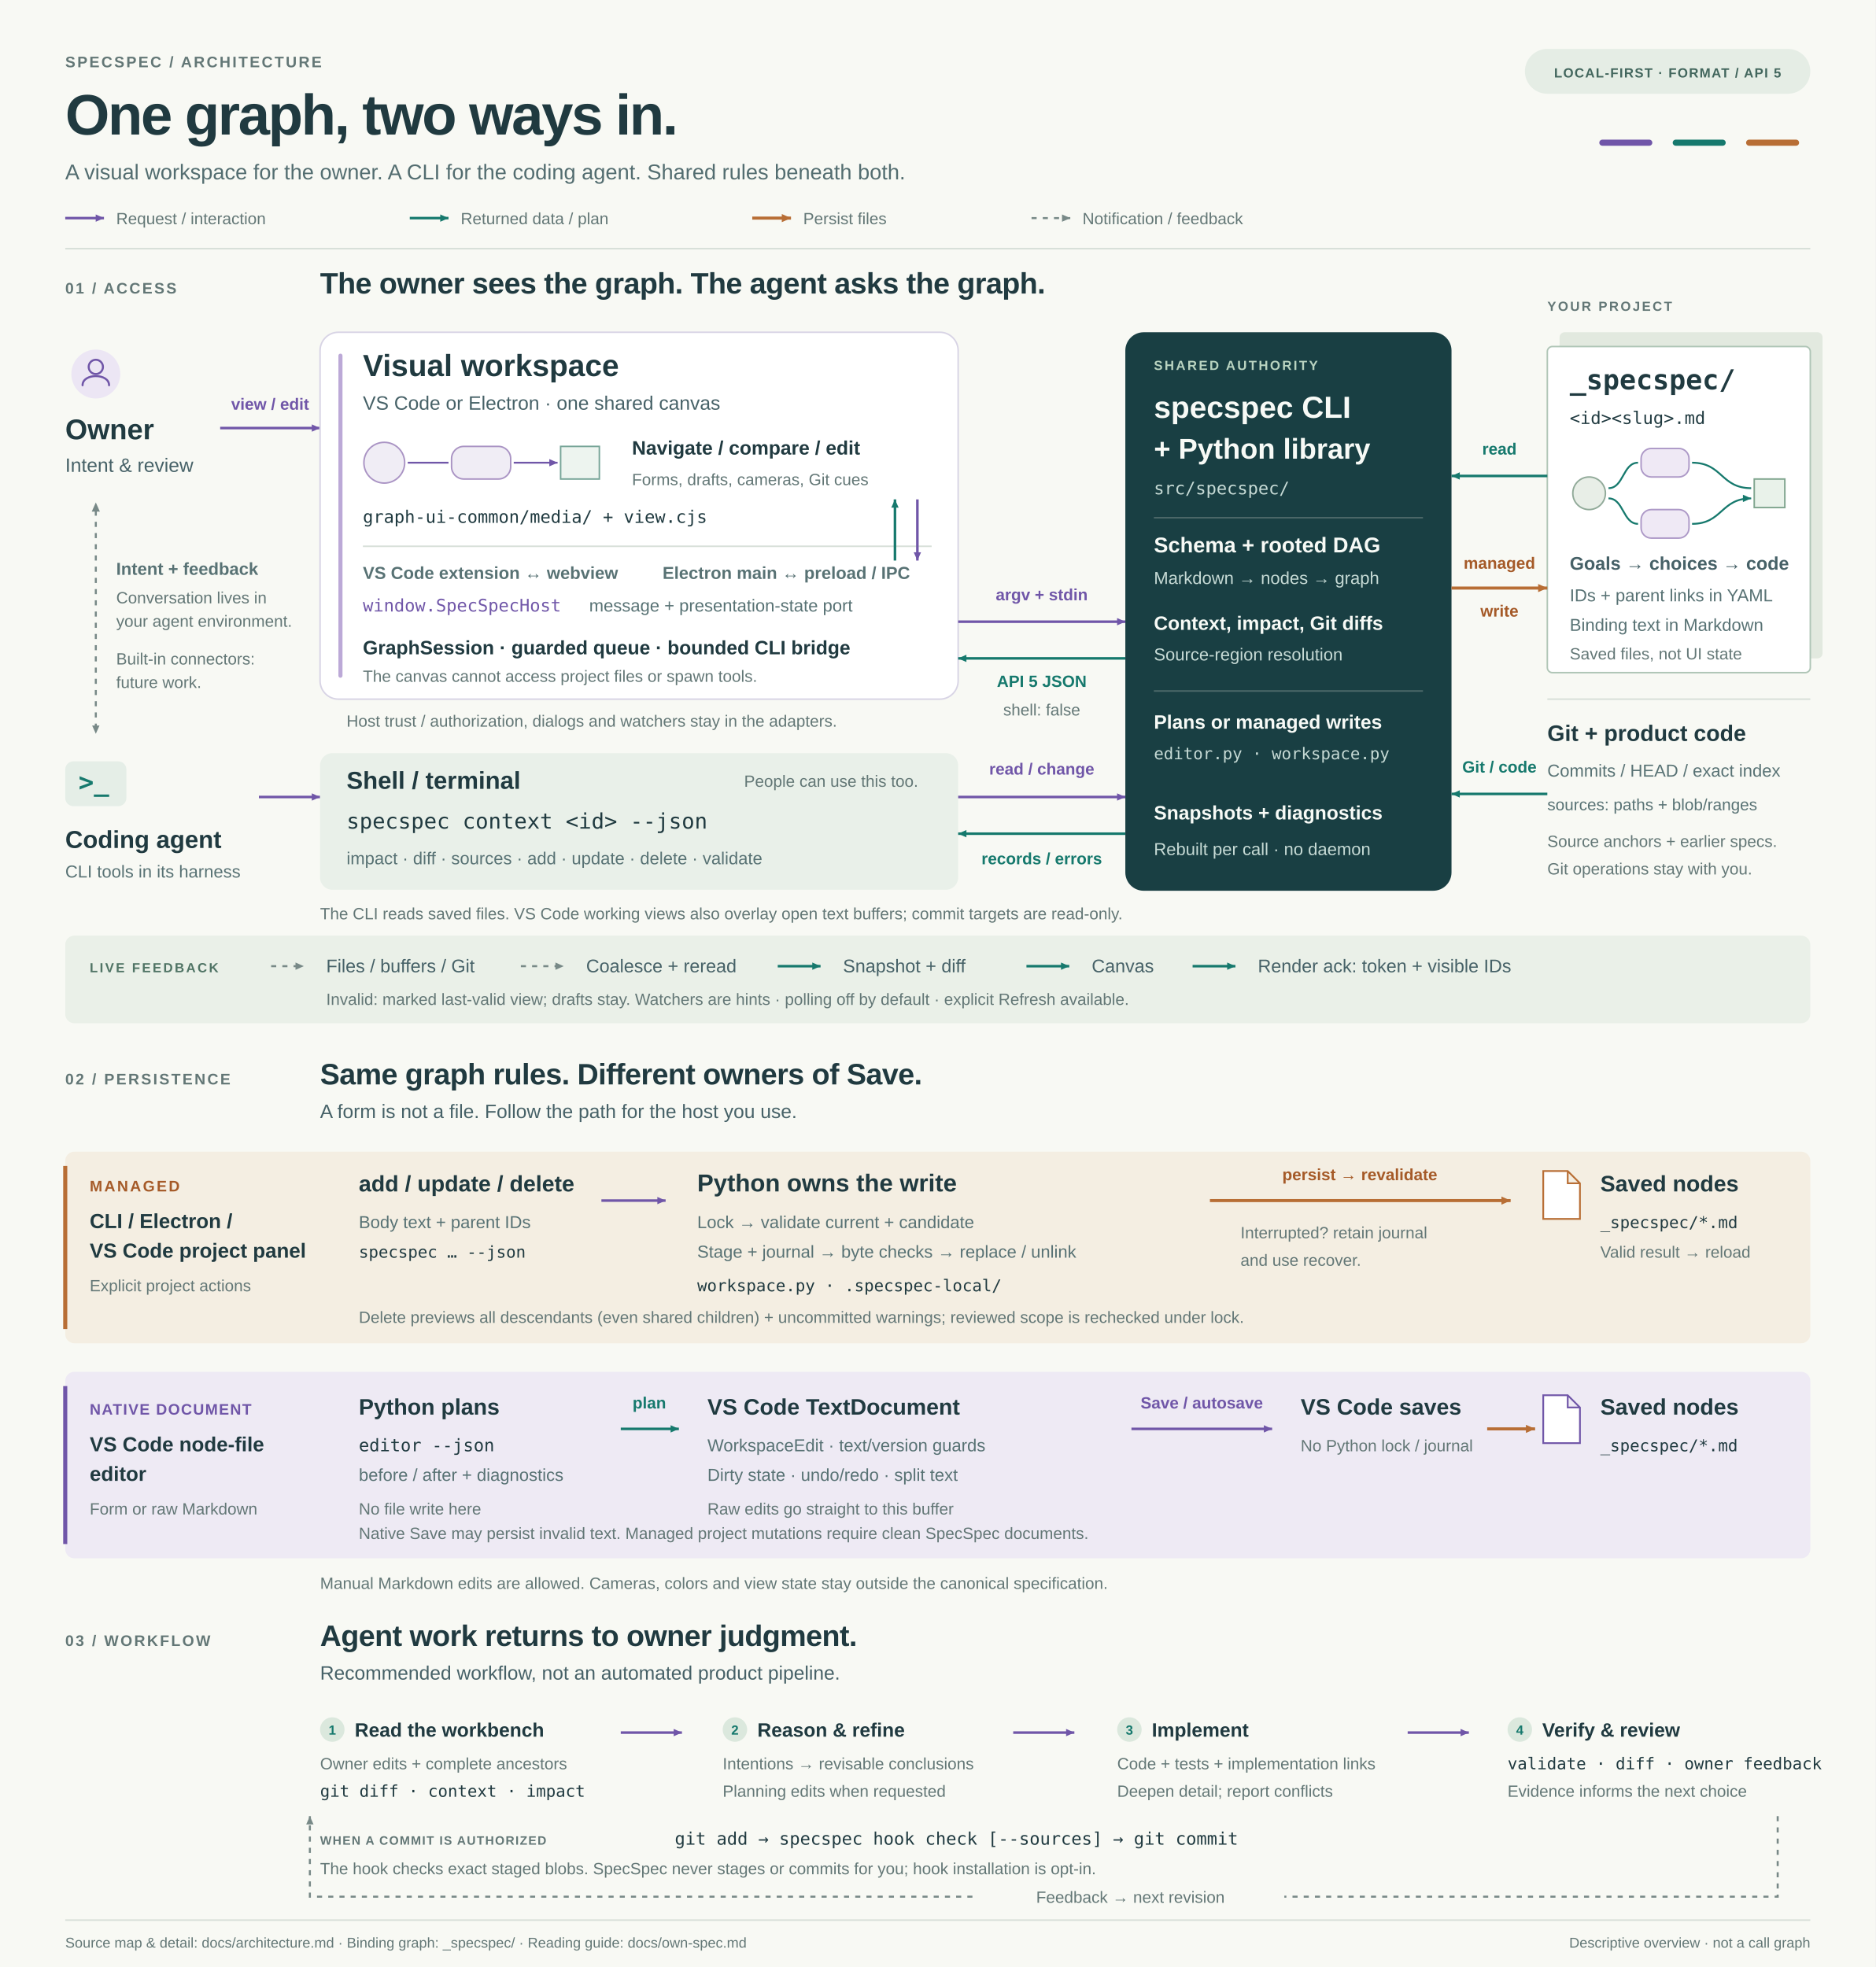
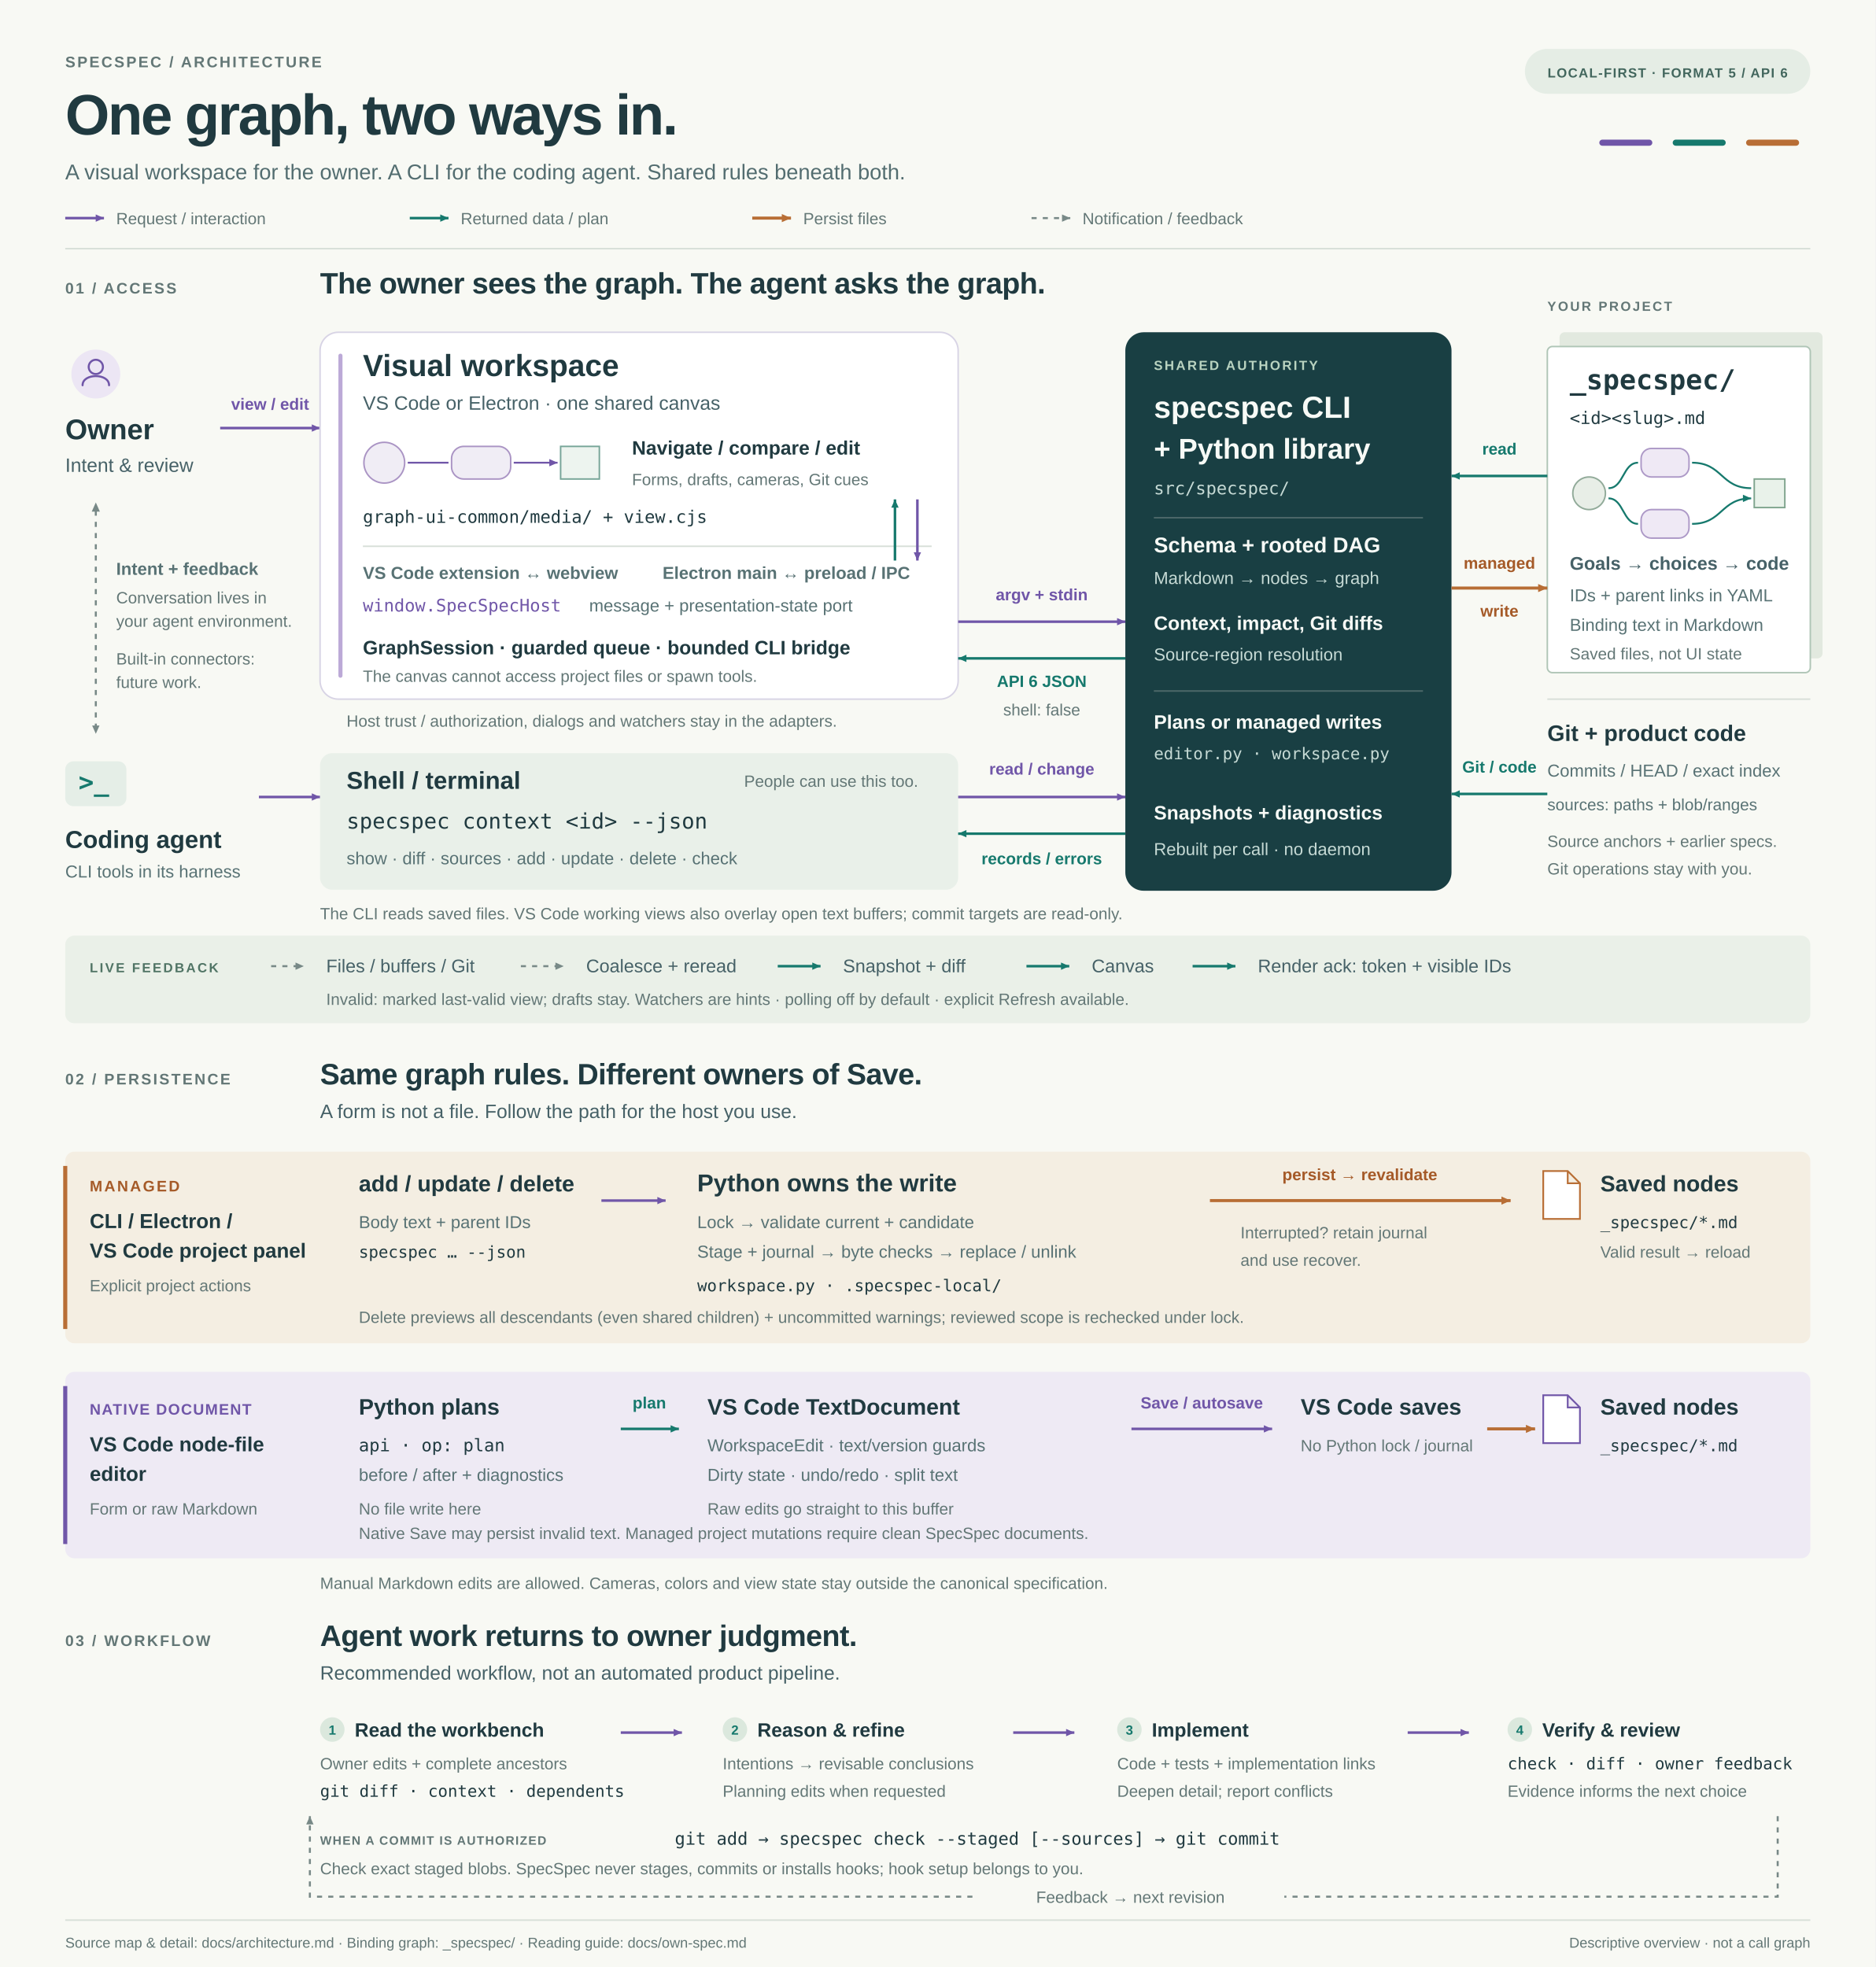
<svg xmlns="http://www.w3.org/2000/svg" width="1840" height="1930" viewBox="0 0 1840 1930" role="img" aria-labelledby="architecture-title architecture-description">
  <defs>
    <style>
      text { font-family: "Segoe UI", Arial, sans-serif; fill: #203a40; }
      .eyebrow { font-size: 15px; font-weight: 700; letter-spacing: 1.8px; fill: #637776; }
      .title { font-size: 56px; font-weight: 700; letter-spacing: -1.8px; }
      .subtitle { font-size: 21px; fill: #536d70; }
      .section { font-size: 29px; font-weight: 650; letter-spacing: -.4px; }
      .heading { font-size: 24px; font-weight: 650; }
      .body { font-size: 19px; fill: #466167; }
      .small { font-size: 17px; fill: #587274; }
      .caption { font-size: 16px; fill: #637776; }
      .code { font-family: Consolas, "DejaVu Sans Mono", monospace; font-size: 17px; }
      .label { font-size: 16px; font-weight: 600; }
      .purple { fill: #7056a8; }
      .teal { fill: #16796d; }
      .gold { fill: #a55a28; }
      .white { fill: #f7faf6; }
      .light { fill: #c6dad5; }
      .request { fill: none; stroke: #7056a8; stroke-width: 2.5; marker-end: url(#request-arrow); }
      .response { fill: none; stroke: #16796d; stroke-width: 2.5; marker-end: url(#response-arrow); }
      .write { fill: none; stroke: #b86e35; stroke-width: 3; marker-end: url(#write-arrow); }
      .hint { fill: none; stroke: #788987; stroke-width: 2; stroke-dasharray: 5 6; marker-end: url(#hint-arrow); }
      .hairline { fill: none; stroke: #d7dfd8; stroke-width: 1.5; }
    </style>
    <marker id="request-arrow" viewBox="0 0 10 10" refX="9" refY="5" markerWidth="9" markerHeight="9" markerUnits="userSpaceOnUse" orient="auto">
      <path d="M0 1L9 5L0 9Z" fill="#7056a8" />
    </marker>
    <marker id="response-arrow" viewBox="0 0 10 10" refX="9" refY="5" markerWidth="9" markerHeight="9" markerUnits="userSpaceOnUse" orient="auto">
      <path d="M0 1L9 5L0 9Z" fill="#16796d" />
    </marker>
    <marker id="write-arrow" viewBox="0 0 10 10" refX="9" refY="5" markerWidth="10" markerHeight="10" markerUnits="userSpaceOnUse" orient="auto">
      <path d="M0 1L9 5L0 9Z" fill="#b86e35" />
    </marker>
    <marker id="hint-arrow" viewBox="0 0 10 10" refX="9" refY="5" markerWidth="9" markerHeight="9" markerUnits="userSpaceOnUse" orient="auto">
      <path d="M0 1L9 5L0 9Z" fill="#788987" />
    </marker>
  </defs>
  <rect width="1840" height="1930" fill="#f8f9f4" />
  <g id="introduction" aria-label="Overview and visual key">
    <text x="64" y="66" class="eyebrow">SPECSPEC / ARCHITECTURE</text>
    <text x="64" y="132" class="title">One graph, two ways in.</text>
    <text x="64" y="176" class="subtitle">A visual workspace for the owner. A CLI for the coding agent. Shared rules beneath both.</text>
    <rect x="1496" y="48" width="280" height="44" rx="22" fill="#e5ede5" />
-     <text x="1636" y="76" text-anchor="middle" class="eyebrow" style="font-size:13px;letter-spacing:1px;fill:#42665d">LOCAL-FIRST · FORMAT / API 5</text>
+     <text x="1636" y="76" text-anchor="middle" class="eyebrow" style="font-size:13px;letter-spacing:1px;fill:#42665d">LOCAL-FIRST · FORMAT 5 / API 6</text>
    <path d="M1572 140H1618" stroke="#7056a8" stroke-width="6" stroke-linecap="round" />
    <path d="M1644 140H1690" stroke="#16796d" stroke-width="6" stroke-linecap="round" />
    <path d="M1716 140H1762" stroke="#b86e35" stroke-width="6" stroke-linecap="round" />
    <path d="M64 214H102" class="request" />
    <text x="114" y="220" class="caption">Request / interaction</text>
    <path d="M402 214H440" class="response" />
    <text x="452" y="220" class="caption">Returned data / plan</text>
    <path d="M738 214H776" class="write" />
    <text x="788" y="220" class="caption">Persist files</text>
    <path d="M1012 214H1050" class="hint" />
    <text x="1062" y="220" class="caption">Notification / feedback</text>
    <path d="M64 244H1776" class="hairline" />
  </g>
  <g id="access-map" aria-label="Two entrances converge on one domain authority and canonical project files">
    <text x="64" y="288" class="eyebrow">01 / ACCESS</text>
    <text x="314" y="288" class="section">The owner sees the graph. The agent asks the graph.</text>
    <g id="owner-entry" aria-label="Owner: browse, edit and review through the visual workspace">
      <circle cx="94" cy="367" r="24" fill="#ece6f4" />
      <circle cx="94" cy="360" r="7" fill="none" stroke="#7056a8" stroke-width="2" />
      <path d="M81 378C81 366 107 366 107 378" fill="none" stroke="#7056a8" stroke-width="2" stroke-linecap="round" />
      <text x="64" y="431" class="heading" style="font-size:28px">Owner</text>
      <text x="64" y="463" class="body">Intent &amp; review</text>
      <path d="M216 420H314" class="request" />
      <text x="265" y="402" text-anchor="middle" class="label purple">view / edit</text>
    </g>
    <g id="conversation" aria-label="Owner-agent conversation is external to SpecSpec">
      <path d="M94 501V720" class="hint" />
      <path d="M90 502L94 493L98 502Z" fill="#788987" />
      <text x="114" y="564" class="small" style="font-weight:600">Intent + feedback</text>
      <text x="114" y="592" class="caption">Conversation lives in</text>
      <text x="114" y="615" class="caption">your agent environment.</text>
      <text x="114" y="652" class="caption">Built-in connectors:</text>
      <text x="114" y="675" class="caption">future work.</text>
    </g>
    <g id="visual-workspace" aria-label="One unprivileged canvas and narrow VS Code or Electron adapters">
      <rect x="314" y="326" width="626" height="360" rx="18" fill="#fff" stroke="#d8d4e5" stroke-width="1.5" />
      <path d="M334 349V663" stroke="#bca9d7" stroke-width="4" stroke-linecap="round" />
      <text x="356" y="369" class="heading" style="font-size:30px">Visual workspace</text>
      <text x="356" y="402" class="body">VS Code or Electron · one shared canvas</text>
      <g id="canvas-miniature" aria-label="Illustrative graph canvas">
        <circle cx="377" cy="454" r="20" fill="#f0edf5" stroke="#aa94c4" stroke-width="1.5" />
        <rect x="443" y="438" width="58" height="32" rx="12" fill="#f0edf5" stroke="#aa94c4" stroke-width="1.5" />
        <rect x="550" y="438" width="38" height="32" fill="#edf4ef" stroke="#77a598" stroke-width="1.5" />
        <path d="M400 454H440M504 454H547" class="request" style="stroke-width:1.8" />
      </g>
      <text x="620" y="446" class="body" style="font-weight:650;fill:#203a40">Navigate / compare / edit</text>
      <text x="620" y="476" class="caption">Forms, drafts, cameras, Git cues</text>
      <text x="356" y="513" class="code">graph-ui-common/media/ + view.cjs</text>
      <path d="M356 536H914" class="hairline" />
      <path d="M900 490V550" class="request" />
      <path d="M878 550V490" class="response" />
      <text x="356" y="568" class="small" style="font-weight:600">VS Code extension ↔ webview</text>
      <text x="650" y="568" class="small" style="font-weight:600">Electron main ↔ preload / IPC</text>
      <text x="356" y="600" class="code purple">window.SpecSpecHost</text>
      <text x="578" y="600" class="small">message + presentation-state port</text>
      <text x="356" y="642" class="body" style="font-weight:650;fill:#203a40">GraphSession · guarded queue · bounded CLI bridge</text>
      <text x="356" y="669" class="caption">The canvas cannot access project files or spawn tools.</text>
      <text x="340" y="713" class="caption">Host trust / authorization, dialogs and watchers stay in the adapters.</text>
    </g>
    <g id="agent-entry" aria-label="Coding agent: call the CLI from its own shell, also available to people">
      <rect x="64" y="747" width="60" height="44" rx="8" fill="#e5eee7" />
      <text x="77" y="776" class="code teal" style="font-size:25px;font-weight:700">&gt;_</text>
      <text x="64" y="832" class="heading">Coding agent</text>
      <text x="64" y="861" class="small">CLI tools in its harness</text>
      <path d="M254 782H314" class="request" />
      <rect x="314" y="739" width="626" height="134" rx="12" fill="#e9f0e9" />
      <text x="340" y="774" class="heading">Shell / terminal</text>
      <text x="730" y="772" class="caption">People can use this too.</text>
      <text x="340" y="813" class="code" style="font-size:21px">specspec context &lt;id&gt; --json</text>
-       <text x="340" y="848" class="small">impact · diff · sources · add · update · delete · validate</text>
-     </g>
-     <g id="cli-interface" aria-label="Shell-free argument arrays and UTF-8 stdin go in; API 5 JSON, records and diagnostics come back">
+       <text x="340" y="848" class="small">show · diff · sources · add · update · delete · check</text>
+     </g>
+     <g id="cli-interface" aria-label="Shell-free argument arrays and UTF-8 stdin go in; API 6 JSON, records and diagnostics come back">
      <path d="M940 610H1104" class="request" />
      <text x="1022" y="589" text-anchor="middle" class="label purple">argv + stdin</text>
      <path d="M1104 646H940" class="response" />
-       <text x="1022" y="674" text-anchor="middle" class="label teal">API 5 JSON</text>
+       <text x="1022" y="674" text-anchor="middle" class="label teal">API 6 JSON</text>
      <text x="1022" y="702" text-anchor="middle" class="caption">shell: false</text>
      <path d="M940 782H1104" class="request" />
      <text x="1022" y="760" text-anchor="middle" class="label purple">read / change</text>
      <path d="M1104 818H940" class="response" />
      <text x="1022" y="848" text-anchor="middle" class="label teal">records / errors</text>
    </g>
    <g id="python-authority" aria-label="The CLI and reusable Python library own specification meaning, not the renderer">
      <rect x="1104" y="326" width="320" height="548" rx="18" fill="#193f43" />
      <text x="1132" y="363" class="eyebrow" style="fill:#b9d3c0;font-size:13px">SHARED AUTHORITY</text>
      <text x="1132" y="410" class="heading white" style="font-size:30px">specspec CLI</text>
      <text x="1132" y="450" class="heading white" style="font-size:28px">+ Python library</text>
      <text x="1132" y="485" class="code light">src/specspec/</text>
      <path d="M1132 508H1396" stroke="#4c6869" stroke-width="1.5" />
      <text x="1132" y="542" class="body white" style="font-size:21px;font-weight:650">Schema + rooted DAG</text>
      <text x="1132" y="573" class="small light">Markdown → nodes → graph</text>
      <text x="1132" y="618" class="body white" style="font-weight:650">Context, impact, Git diffs</text>
      <text x="1132" y="648" class="small light">Source-region resolution</text>
      <path d="M1132 678H1396" stroke="#4c6869" stroke-width="1.5" />
      <text x="1132" y="715" class="body white" style="font-weight:650">Plans or managed writes</text>
      <text x="1132" y="745" class="code light" style="font-size:16px">editor.py · workspace.py</text>
      <text x="1132" y="804" class="body white" style="font-weight:650">Snapshots + diagnostics</text>
      <text x="1132" y="839" class="small light">Rebuilt per call · no daemon</text>
    </g>
    <g id="project-data" aria-label="Canonical saved Markdown DAG, Git snapshots and linked product sources">
      <text x="1518" y="305" class="eyebrow" style="font-size:13px">YOUR PROJECT</text>
      <rect x="1530" y="326" width="258" height="320" rx="5" fill="#e2e9df" />
      <rect x="1518" y="340" width="258" height="320" rx="5" fill="#fff" stroke="#afc5b6" stroke-width="1.5" />
      <text x="1540" y="382" class="code" style="font-size:27px;font-weight:700">_specspec/</text>
      <text x="1540" y="416" class="code">&lt;id&gt;&lt;slug&gt;.md</text>
      <g id="canonical-dag" aria-label="One manifesto, multi-parent requirements and implementation leaves">
        <circle cx="1559" cy="484" r="16" fill="#e8eee7" stroke="#91aa99" stroke-width="1.5" />
        <rect x="1610" y="440" width="47" height="28" rx="10" fill="#efe9f5" stroke="#ad99c7" stroke-width="1.5" />
        <rect x="1610" y="500" width="47" height="28" rx="10" fill="#efe9f5" stroke="#ad99c7" stroke-width="1.5" />
        <rect x="1721" y="470" width="30" height="28" fill="#e9f2ea" stroke="#80a58e" stroke-width="1.5" />
        <path d="M1578 479C1593 479 1592 454 1607 454M1578 489C1593 489 1592 514 1607 514M1660 454C1690 454 1688 479 1718 479M1660 514C1690 514 1688 489 1718 489" class="response" style="stroke-width:1.8" />
      </g>
      <text x="1540" y="559" class="body" style="font-size:18px;font-weight:650">Goals → choices → code</text>
      <text x="1540" y="590" class="small">IDs + parent links in YAML</text>
      <text x="1540" y="619" class="small">Binding text in Markdown</text>
      <text x="1540" y="647" class="caption">Saved files, not UI state</text>
      <path d="M1518 686H1776" class="hairline" />
      <text x="1518" y="727" class="heading" style="font-size:22px">Git + product code</text>
      <text x="1518" y="762" class="small">Commits / HEAD / exact index</text>
      <text x="1518" y="795" class="small" style="font-size:16px">sources: paths + blob/ranges</text>
      <text x="1518" y="831" class="caption">Source anchors + earlier specs.</text>
      <text x="1518" y="858" class="caption">Git operations stay with you.</text>
    </g>
    <g id="project-interface" aria-label="Python reads files and Git snapshots; managed operations write files. Native saves are detailed in section two.">
      <path d="M1518 467H1424" class="response" />
      <text x="1471" y="446" text-anchor="middle" class="label teal">read</text>
      <path d="M1424 577H1518" class="write" />
      <text x="1471" y="558" text-anchor="middle" class="label gold">managed</text>
      <text x="1471" y="605" text-anchor="middle" class="label gold">write</text>
      <path d="M1518 779H1424" class="response" />
      <text x="1471" y="758" text-anchor="middle" class="label teal">Git / code</text>
    </g>
    <text x="314" y="902" class="caption">The CLI reads saved files. VS Code working views also overlay open text buffers; commit targets are read-only.</text>
  </g>
  <g id="refresh-loop" aria-label="Live feedback: events prompt coalesced rereads, snapshots and acknowledged canvas rendering">
    <rect x="64" y="918" width="1712" height="86" rx="9" fill="#eaf0e8" />
    <text x="88" y="954" class="eyebrow" style="font-size:13px;fill:#507465">LIVE FEEDBACK</text>
    <path d="M266 948H298" class="hint" />
    <text x="320" y="954" class="body" style="font-size:18px">Files / buffers / Git</text>
    <path d="M511 948H553" class="hint" />
    <text x="575" y="954" class="body" style="font-size:18px">Coalesce + reread</text>
    <path d="M763 948H805" class="response" />
    <text x="827" y="954" class="body" style="font-size:18px">Snapshot + diff</text>
    <path d="M1007 948H1049" class="response" />
    <text x="1071" y="954" class="body" style="font-size:18px">Canvas</text>
    <path d="M1170 948H1212" class="response" />
    <text x="1234" y="954" class="body" style="font-size:18px">Render ack: token + visible IDs</text>
    <text x="320" y="986" class="caption">Invalid: marked last-valid view; drafts stay. Watchers are hints · polling off by default · explicit Refresh available.</text>
  </g>
  <g id="persistence" aria-label="Same graph rules, different persistence lifecycles">
    <text x="64" y="1064" class="eyebrow">02 / PERSISTENCE</text>
    <text x="314" y="1064" class="section">Same graph rules. Different owners of Save.</text>
    <text x="314" y="1097" class="body">A form is not a file. Follow the path for the host you use.</text>
    <g id="managed-save" aria-label="CLI, Electron and VS Code project actions use Python's locked, journaled managed writer">
      <rect x="64" y="1130" width="1712" height="188" rx="9" fill="#f4eee2" />
      <path d="M64 1144V1304" stroke="#b86e35" stroke-width="4" />
      <text x="88" y="1169" class="eyebrow gold">MANAGED</text>
      <text x="88" y="1205" class="body" style="font-size:20px;font-weight:650;fill:#203a40">CLI / Electron /</text>
      <text x="88" y="1234" class="body" style="font-size:20px;font-weight:650;fill:#203a40">VS Code project panel</text>
      <text x="88" y="1267" class="caption">Explicit project actions</text>
      <text x="352" y="1169" class="heading" style="font-size:22px">add / update / delete</text>
      <text x="352" y="1205" class="small">Body text + parent IDs</text>
      <text x="352" y="1234" class="code" style="font-size:16px">specspec … --json</text>
      <path d="M590 1178H653" class="request" />
      <text x="684" y="1169" class="heading">Python owns the write</text>
      <text x="684" y="1205" class="small">Lock → validate current + candidate</text>
      <text x="684" y="1234" class="small">Stage + journal → byte checks → replace / unlink</text>
      <text x="684" y="1267" class="code" style="font-size:16px">workspace.py · .specspec-local/</text>
      <path d="M1187 1178H1482" class="write" />
      <text x="1334" y="1158" text-anchor="middle" class="label gold">persist → revalidate</text>
      <text x="1217" y="1215" class="caption">Interrupted? retain journal</text>
      <text x="1217" y="1242" class="caption">and use recover.</text>
      <path d="M1514 1149H1538L1550 1161V1196H1514ZM1538 1149V1161H1550" fill="#fff" stroke="#b86e35" stroke-width="1.7" />
      <text x="1570" y="1169" class="heading" style="font-size:22px">Saved nodes</text>
      <text x="1570" y="1205" class="code" style="font-size:16px">_specspec/*.md</text>
      <text x="1570" y="1234" class="caption">Valid result → reload</text>
      <text x="352" y="1298" class="caption">Delete previews all descendants (even shared children) + uncommitted warnings; reviewed scope is rechecked under lock.</text>
    </g>
    <g id="native-save" aria-label="VS Code node-file forms use non-writing Python plans, WorkspaceEdit, native TextDocuments and native Save; raw edits go straight to the buffer">
      <rect x="64" y="1346" width="1712" height="183" rx="9" fill="#eeeaf4" />
      <path d="M64 1360V1515" stroke="#7056a8" stroke-width="4" />
      <text x="88" y="1388" class="eyebrow purple" style="letter-spacing:1px">NATIVE DOCUMENT</text>
      <text x="88" y="1424" class="body" style="font-size:20px;font-weight:650;fill:#203a40">VS Code node-file</text>
      <text x="88" y="1453" class="body" style="font-size:20px;font-weight:650;fill:#203a40">editor</text>
      <text x="88" y="1486" class="caption">Form or raw Markdown</text>
      <text x="352" y="1388" class="heading" style="font-size:22px">Python plans</text>
-       <text x="352" y="1424" class="code">editor --json</text>
+       <text x="352" y="1424" class="code">api · op: plan</text>
      <text x="352" y="1453" class="small">before / after + diagnostics</text>
      <text x="352" y="1486" class="caption">No file write here</text>
      <path d="M609 1402H666" class="response" />
      <text x="637" y="1382" text-anchor="middle" class="label teal">plan</text>
      <text x="694" y="1388" class="heading" style="font-size:22px">VS Code TextDocument</text>
      <text x="694" y="1424" class="small">WorkspaceEdit · text/version guards</text>
      <text x="694" y="1453" class="small">Dirty state · undo/redo · split text</text>
      <text x="694" y="1486" class="caption">Raw edits go straight to this buffer</text>
      <path d="M1110 1402H1248" class="request" />
      <text x="1179" y="1382" text-anchor="middle" class="label purple">Save / autosave</text>
      <text x="1276" y="1388" class="heading" style="font-size:22px">VS Code saves</text>
      <text x="1276" y="1424" class="caption">No Python lock / journal</text>
      <path d="M1459 1402H1506" class="write" />
      <path d="M1514 1369H1538L1550 1381V1416H1514ZM1538 1369V1381H1550" fill="#fff" stroke="#7056a8" stroke-width="1.7" />
      <text x="1570" y="1388" class="heading" style="font-size:22px">Saved nodes</text>
      <text x="1570" y="1424" class="code" style="font-size:16px">_specspec/*.md</text>
      <text x="352" y="1510" class="caption">Native Save may persist invalid text. Managed project mutations require clean SpecSpec documents.</text>
    </g>
    <text x="314" y="1559" class="caption">Manual Markdown edits are allowed. Cameras, colors and view state stay outside the canonical specification.</text>
  </g>
  <g id="review-loop" aria-label="Recommended agent working loop and deliberate exact-index validation before authorized commits">
    <text x="64" y="1615" class="eyebrow">03 / WORKFLOW</text>
    <text x="314" y="1615" class="section">Agent work returns to owner judgment.</text>
    <text x="314" y="1648" class="body">Recommended workflow, not an automated product pipeline.</text>
    <g id="inspect-workbench" aria-label="Inspect owner edits and read complete ancestor context">
      <circle cx="326" cy="1697" r="12" fill="#dbe8dd" />
      <text x="326" y="1702" text-anchor="middle" class="label teal" style="font-size:13px">1</text>
      <text x="348" y="1704" class="body" style="font-weight:650;fill:#203a40">Read the workbench</text>
      <text x="314" y="1736" class="caption">Owner edits + complete ancestors</text>
-       <text x="314" y="1763" class="code" style="font-size:16px">git diff · context · impact</text>
+       <text x="314" y="1763" class="code" style="font-size:16px">git diff · context · dependents</text>
    </g>
    <path d="M609 1700H669" class="request" />
    <g id="reason-and-refine" aria-label="Reason about intentions and deepen independently revisable conclusions">
      <circle cx="721" cy="1697" r="12" fill="#dbe8dd" />
      <text x="721" y="1702" text-anchor="middle" class="label teal" style="font-size:13px">2</text>
      <text x="743" y="1704" class="body" style="font-weight:650;fill:#203a40">Reason &amp; refine</text>
      <text x="709" y="1736" class="caption">Intentions → revisable conclusions</text>
      <text x="709" y="1763" class="caption">Planning edits when requested</text>
    </g>
    <path d="M994 1700H1054" class="request" />
    <g id="implement" aria-label="Implement and maintain source and verification links">
      <circle cx="1108" cy="1697" r="12" fill="#dbe8dd" />
      <text x="1108" y="1702" text-anchor="middle" class="label teal" style="font-size:13px">3</text>
      <text x="1130" y="1704" class="body" style="font-weight:650;fill:#203a40">Implement</text>
      <text x="1096" y="1736" class="caption">Code + tests + implementation links</text>
      <text x="1096" y="1763" class="caption">Deepen detail; report conflicts</text>
    </g>
    <path d="M1381 1700H1441" class="request" />
    <g id="verify-and-review" aria-label="Validate, compare and return bounded evidence to the owner">
      <circle cx="1491" cy="1697" r="12" fill="#dbe8dd" />
      <text x="1491" y="1702" text-anchor="middle" class="label teal" style="font-size:13px">4</text>
      <text x="1513" y="1704" class="body" style="font-weight:650;fill:#203a40">Verify &amp; review</text>
-       <text x="1479" y="1736" class="code" style="font-size:16px">validate · diff · owner feedback</text>
+       <text x="1479" y="1736" class="code" style="font-size:16px">check · diff · owner feedback</text>
      <text x="1479" y="1763" class="caption">Evidence informs the next choice</text>
    </g>
    <text x="314" y="1810" class="eyebrow" style="font-size:12px;letter-spacing:1px">WHEN A COMMIT IS AUTHORIZED</text>
-     <text x="662" y="1810" class="code" style="font-size:17px">git add → specspec hook check [--sources] → git commit</text>
-     <text x="314" y="1839" class="caption">The hook checks exact staged blobs. SpecSpec never stages or commits for you; hook installation is opt-in.</text>
+     <text x="662" y="1810" class="code" style="font-size:17px">git add → specspec check --staged [--sources] → git commit</text>
+     <text x="314" y="1839" class="caption">Check exact staged blobs. SpecSpec never stages, commits or installs hooks; hook setup belongs to you.</text>
    <path d="M1744 1782V1861H304V1782" class="hint" />
    <rect x="958" y="1847" width="302" height="26" fill="#f8f9f4" />
    <text x="1109" y="1867" text-anchor="middle" class="caption">Feedback → next revision</text>
  </g>
  <path d="M64 1884H1776" class="hairline" />
  <text x="64" y="1911" class="caption" style="font-size:14px">Source map &amp; detail: docs/architecture.md · Binding graph: _specspec/ · Reading guide: docs/own-spec.md</text>
  <text x="1776" y="1911" text-anchor="end" class="caption" style="font-size:14px">Descriptive overview · not a call graph</text>
</svg>
